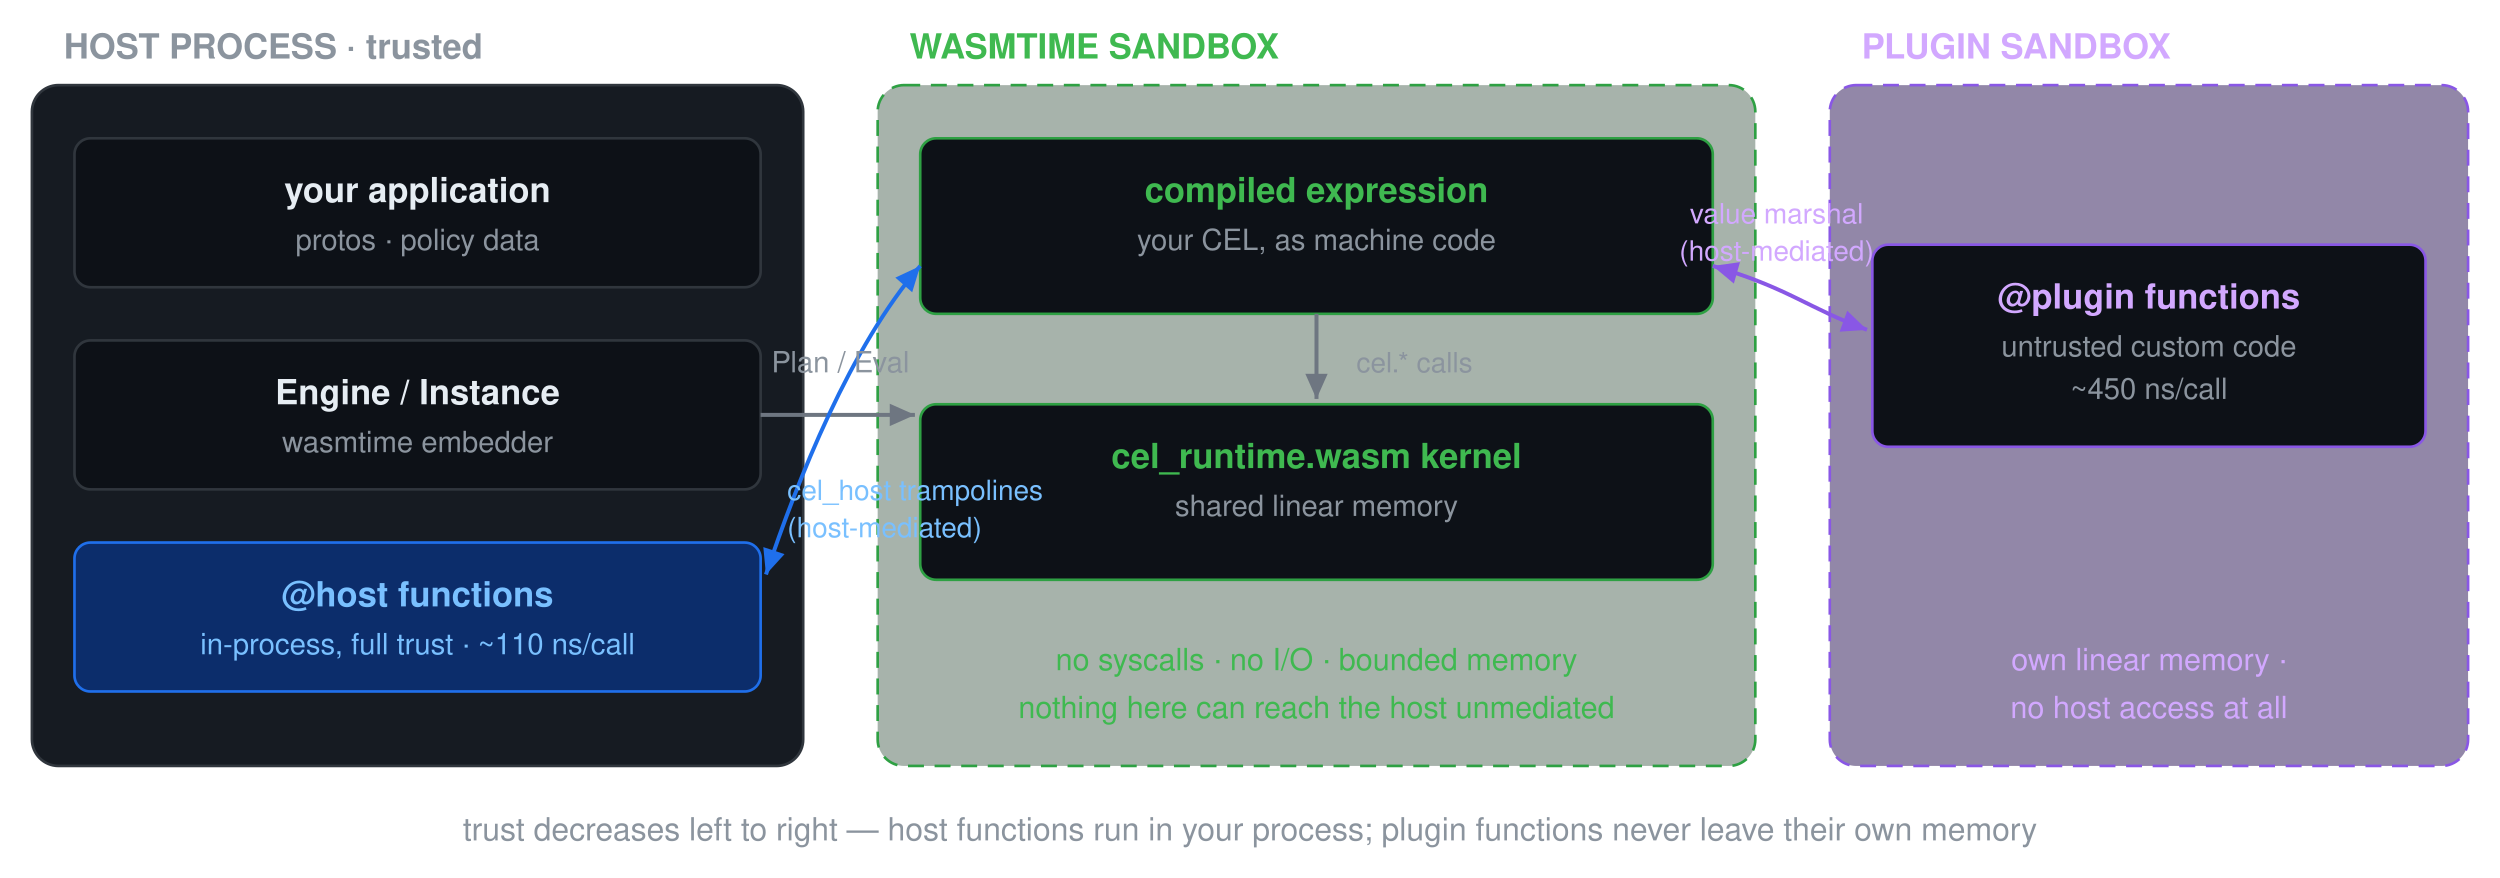
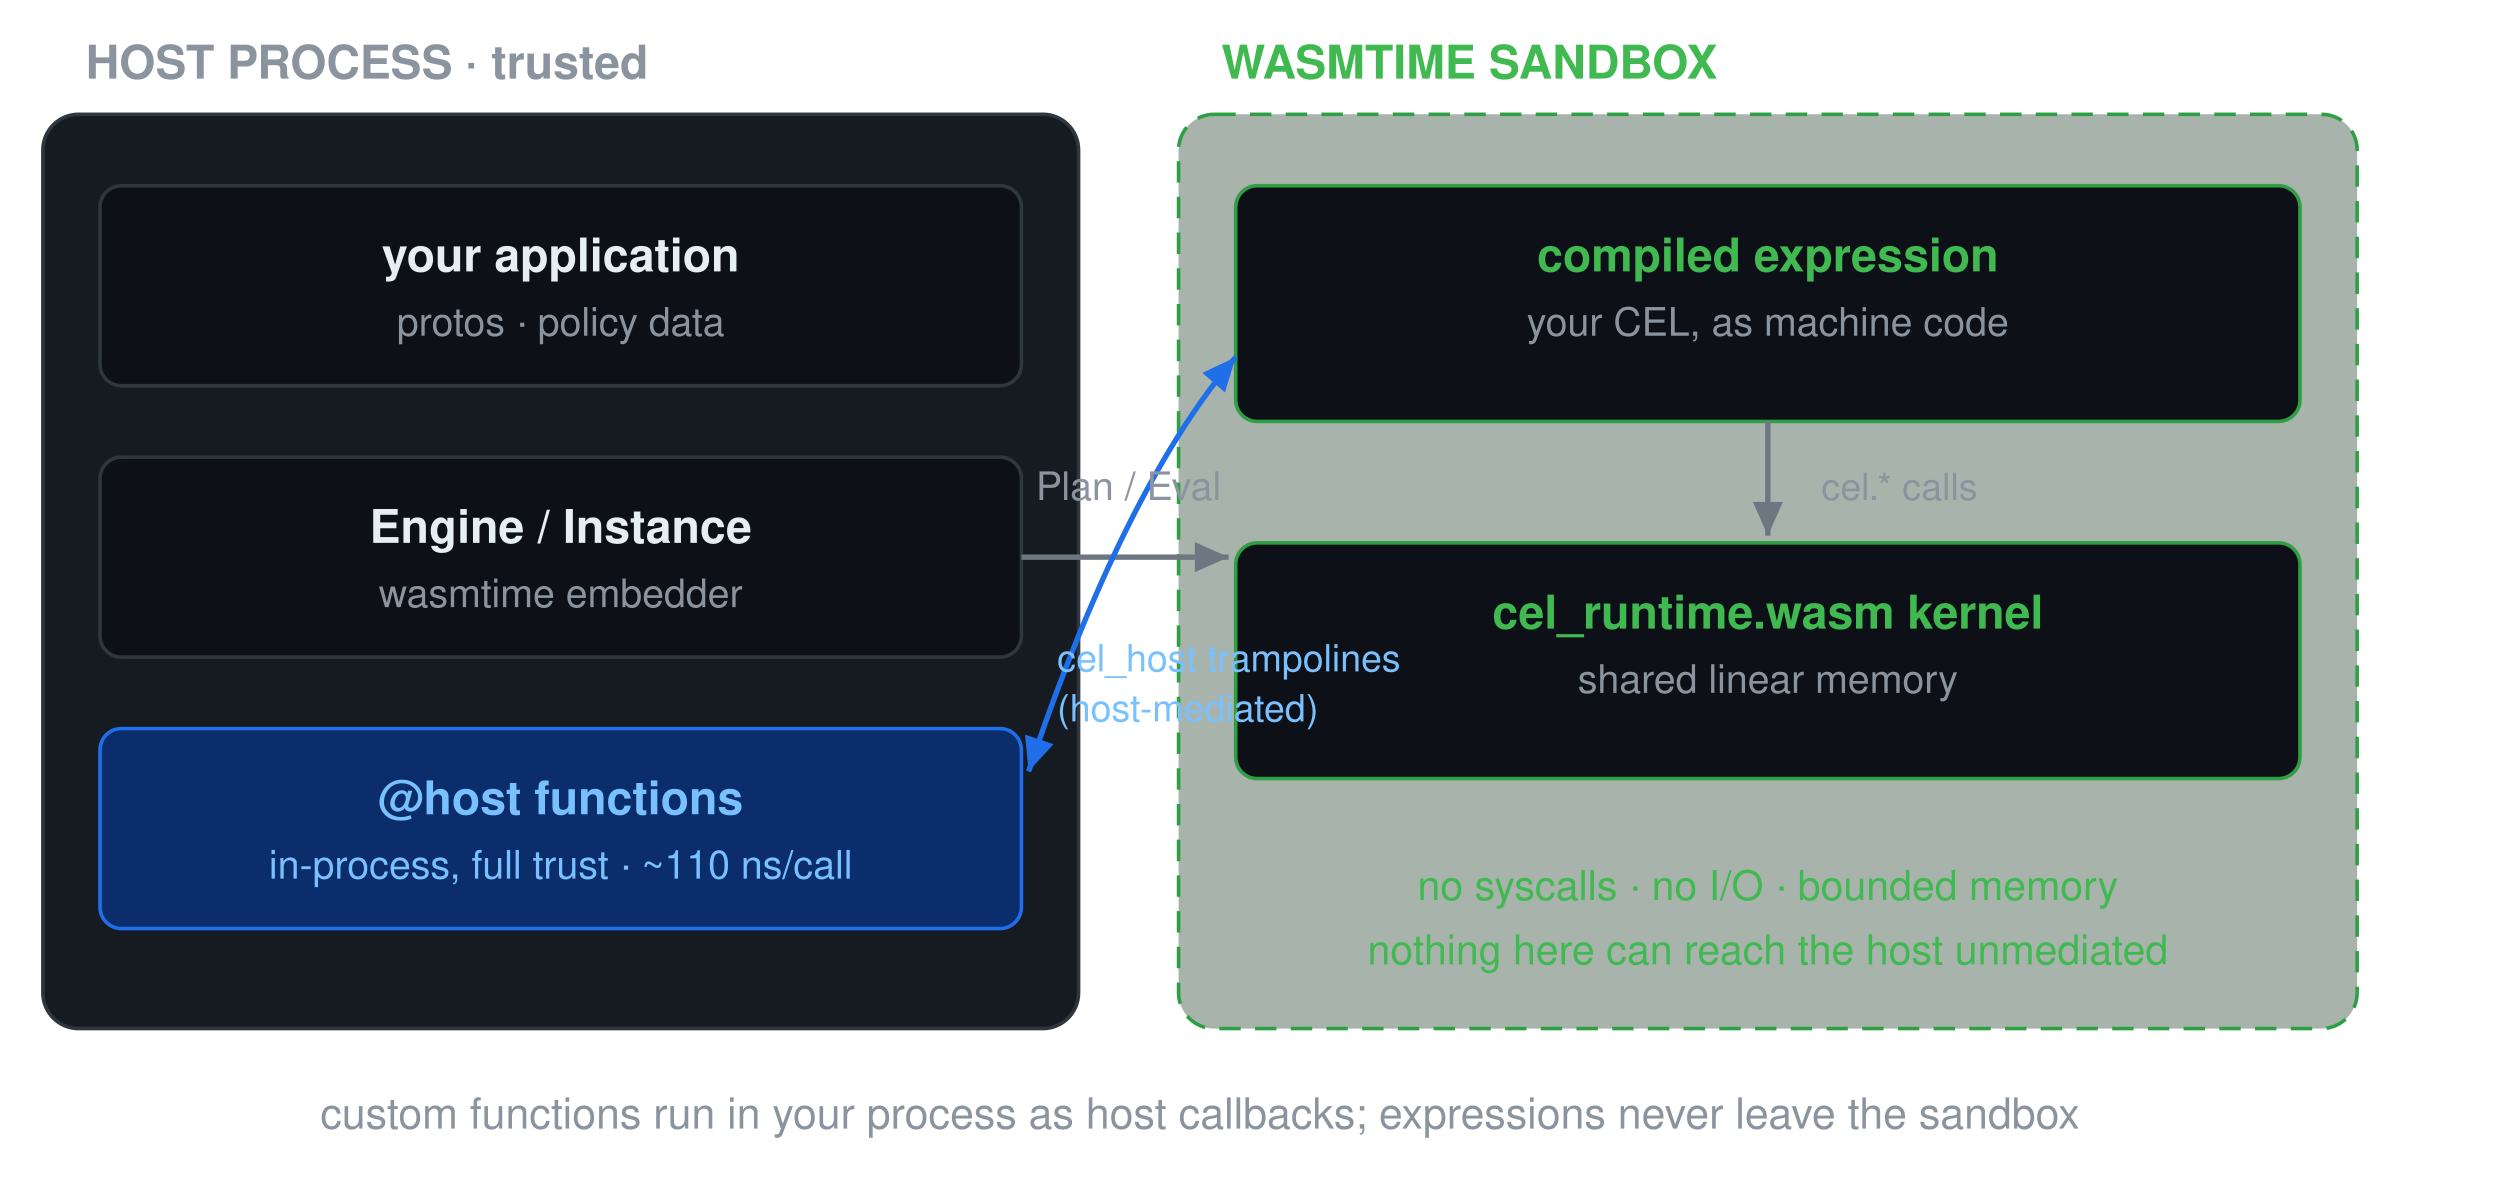
- <svg xmlns="http://www.w3.org/2000/svg" width="940" height="330" viewBox="0 0 940 330" font-family="system-ui, -apple-system, 'Segoe UI', Helvetica, Arial, sans-serif">
+ <svg xmlns="http://www.w3.org/2000/svg" width="700" height="330" viewBox="0 0 700 330" font-family="system-ui, -apple-system, 'Segoe UI', Helvetica, Arial, sans-serif">
  <defs>
    <marker id="arr" viewBox="0 0 10 10" refX="9" refY="5" markerWidth="7" markerHeight="7" orient="auto-start-reverse">
      <path d="M 0 1 L 9 5 L 0 9 z" fill="#6e7681" />
    </marker>
    <marker id="arrb" viewBox="0 0 10 10" refX="9" refY="5" markerWidth="7" markerHeight="7" orient="auto-start-reverse">
      <path d="M 0 1 L 9 5 L 0 9 z" fill="#1f6feb" />
-     </marker>
-     <marker id="arrp" viewBox="0 0 10 10" refX="9" refY="5" markerWidth="7" markerHeight="7" orient="auto-start-reverse">
-       <path d="M 0 1 L 9 5 L 0 9 z" fill="#8957e5" />
    </marker>
  </defs>
  <rect x="12" y="32" width="290" height="256" rx="10" fill="#161b22" stroke="#30363d" />
  <text x="24" y="22" font-size="13" font-weight="600" fill="#8b949e">HOST PROCESS · trusted</text>
  <g font-size="13">
    <rect x="28" y="52" width="258" height="56" rx="6" fill="#0d1117" stroke="#30363d" />
    <text x="157" y="76" text-anchor="middle" font-weight="600" fill="#e6edf3">your application</text>
    <text x="157" y="94" text-anchor="middle" font-size="11" fill="#8b949e">protos · policy data</text>
    <rect x="28" y="128" width="258" height="56" rx="6" fill="#0d1117" stroke="#30363d" />
    <text x="157" y="152" text-anchor="middle" font-weight="600" fill="#e6edf3">Engine / Instance</text>
    <text x="157" y="170" text-anchor="middle" font-size="11" fill="#8b949e">wasmtime embedder</text>
    <rect x="28" y="204" width="258" height="56" rx="6" fill="#0c2d6b" stroke="#1f6feb" />
    <text x="157" y="228" text-anchor="middle" font-weight="600" fill="#79c0ff">@host functions</text>
    <text x="157" y="246" text-anchor="middle" font-size="11" fill="#79c0ff">in-process, full trust · ~110 ns/call</text>
  </g>
  <rect x="330" y="32" width="330" height="256" rx="10" fill="#04260f" fill-opacity="0.35" stroke="#2ea043" stroke-dasharray="6,4" />
  <text x="342" y="22" font-size="13" font-weight="600" fill="#3fb950">WASMTIME SANDBOX</text>
  <g font-size="13">
    <rect x="346" y="52" width="298" height="66" rx="6" fill="#0d1117" stroke="#2ea043" />
    <text x="495" y="76" text-anchor="middle" font-weight="600" fill="#3fb950">compiled expression</text>
    <text x="495" y="94" text-anchor="middle" font-size="11" fill="#8b949e">your CEL, as machine code</text>
    <rect x="346" y="152" width="298" height="66" rx="6" fill="#0d1117" stroke="#2ea043" />
    <text x="495" y="176" text-anchor="middle" font-weight="600" fill="#3fb950">cel_runtime.wasm kernel</text>
    <text x="495" y="194" text-anchor="middle" font-size="11" fill="#8b949e">shared linear memory</text>
  </g>
  <text x="495" y="252" text-anchor="middle" font-size="11.5" fill="#3fb950">no syscalls · no I/O · bounded memory</text>
  <text x="495" y="270" text-anchor="middle" font-size="11.5" fill="#3fb950">nothing here can reach the host unmediated</text>
-   <rect x="688" y="32" width="240" height="256" rx="10" fill="#271052" fill-opacity="0.5" stroke="#8957e5" stroke-dasharray="6,4" />
-   <text x="700" y="22" font-size="13" font-weight="600" fill="#d2a8ff">PLUGIN SANDBOX</text>
-   <g font-size="13">
-     <rect x="704" y="92" width="208" height="76" rx="6" fill="#0d1117" stroke="#8957e5" />
-     <text x="808" y="116" text-anchor="middle" font-weight="600" fill="#d2a8ff">@plugin functions</text>
-     <text x="808" y="134" text-anchor="middle" font-size="11" fill="#8b949e">untrusted custom code</text>
-     <text x="808" y="150" text-anchor="middle" font-size="11" fill="#8b949e">~450 ns/call</text>
-   </g>
-   <text x="808" y="252" text-anchor="middle" font-size="11.5" fill="#d2a8ff">own linear memory ·</text>
-   <text x="808" y="270" text-anchor="middle" font-size="11.5" fill="#d2a8ff">no host access at all</text>
  <g stroke-width="1.5" fill="none">
    <line x1="286" y1="156" x2="344" y2="156" stroke="#6e7681" marker-end="url(#arr)" />
    <path d="M 346 100 C 320 130, 300 180, 288 216" stroke="#1f6feb" marker-end="url(#arrb)" marker-start="url(#arrb)" />
-     <path d="M 644 100 C 672 108, 680 116, 702 124" stroke="#8957e5" marker-end="url(#arrp)" marker-start="url(#arrp)" />
    <line x1="495" y1="118" x2="495" y2="150" stroke="#6e7681" marker-end="url(#arr)" />
  </g>
  <text x="316" y="140" text-anchor="middle" font-size="11" fill="#8b949e">Plan / Eval</text>
  <text x="296" y="188" text-anchor="start" font-size="10.5" fill="#79c0ff">cel_host trampolines</text>
  <text x="296" y="202" text-anchor="start" font-size="10.5" fill="#79c0ff">(host-mediated)</text>
-   <text x="668" y="84" text-anchor="middle" font-size="10.5" fill="#d2a8ff">value marshal</text>
-   <text x="668" y="98" text-anchor="middle" font-size="10.5" fill="#d2a8ff">(host-mediated)</text>
  <text x="510" y="140" text-anchor="start" font-size="10.5" fill="#8b949e">cel.* calls</text>
-   <text x="470" y="316" text-anchor="middle" font-size="12" fill="#8b949e">trust decreases left to right — host functions run in your process; plugin functions never leave their own memory</text>
+   <text x="336" y="316" text-anchor="middle" font-size="12" fill="#8b949e">custom functions run in your process as host callbacks; expressions never leave the sandbox</text>
</svg>
